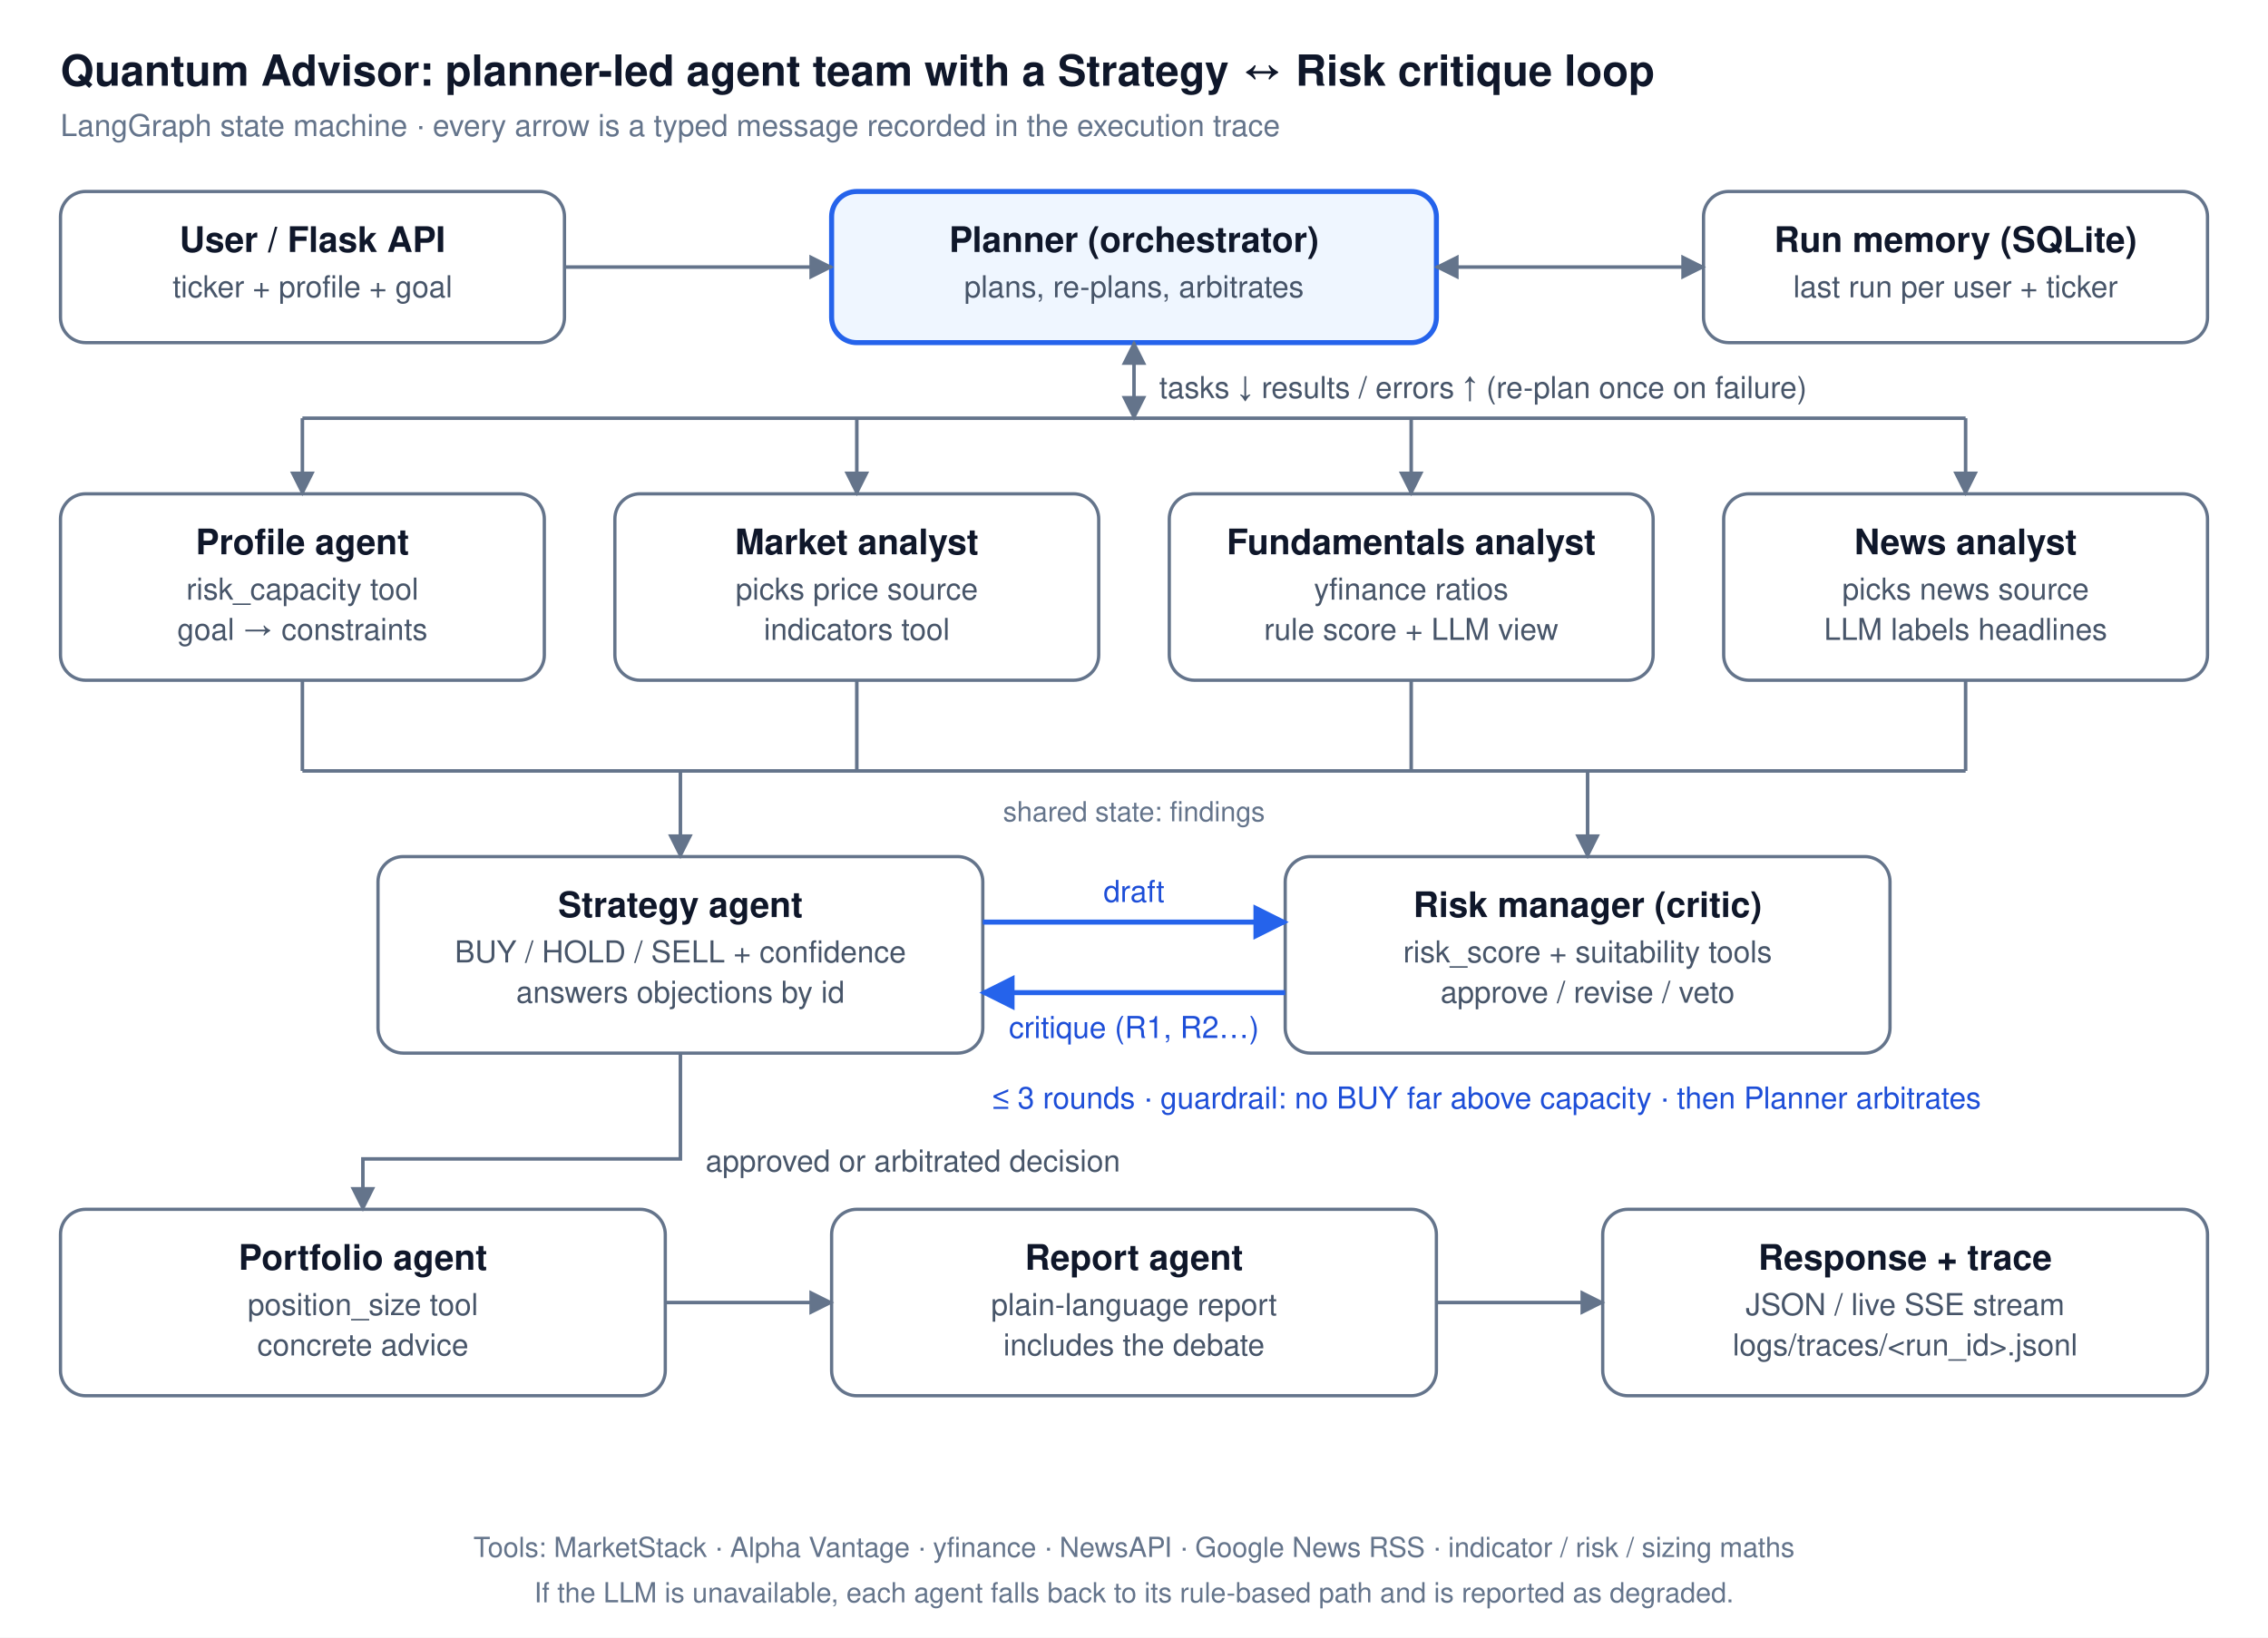
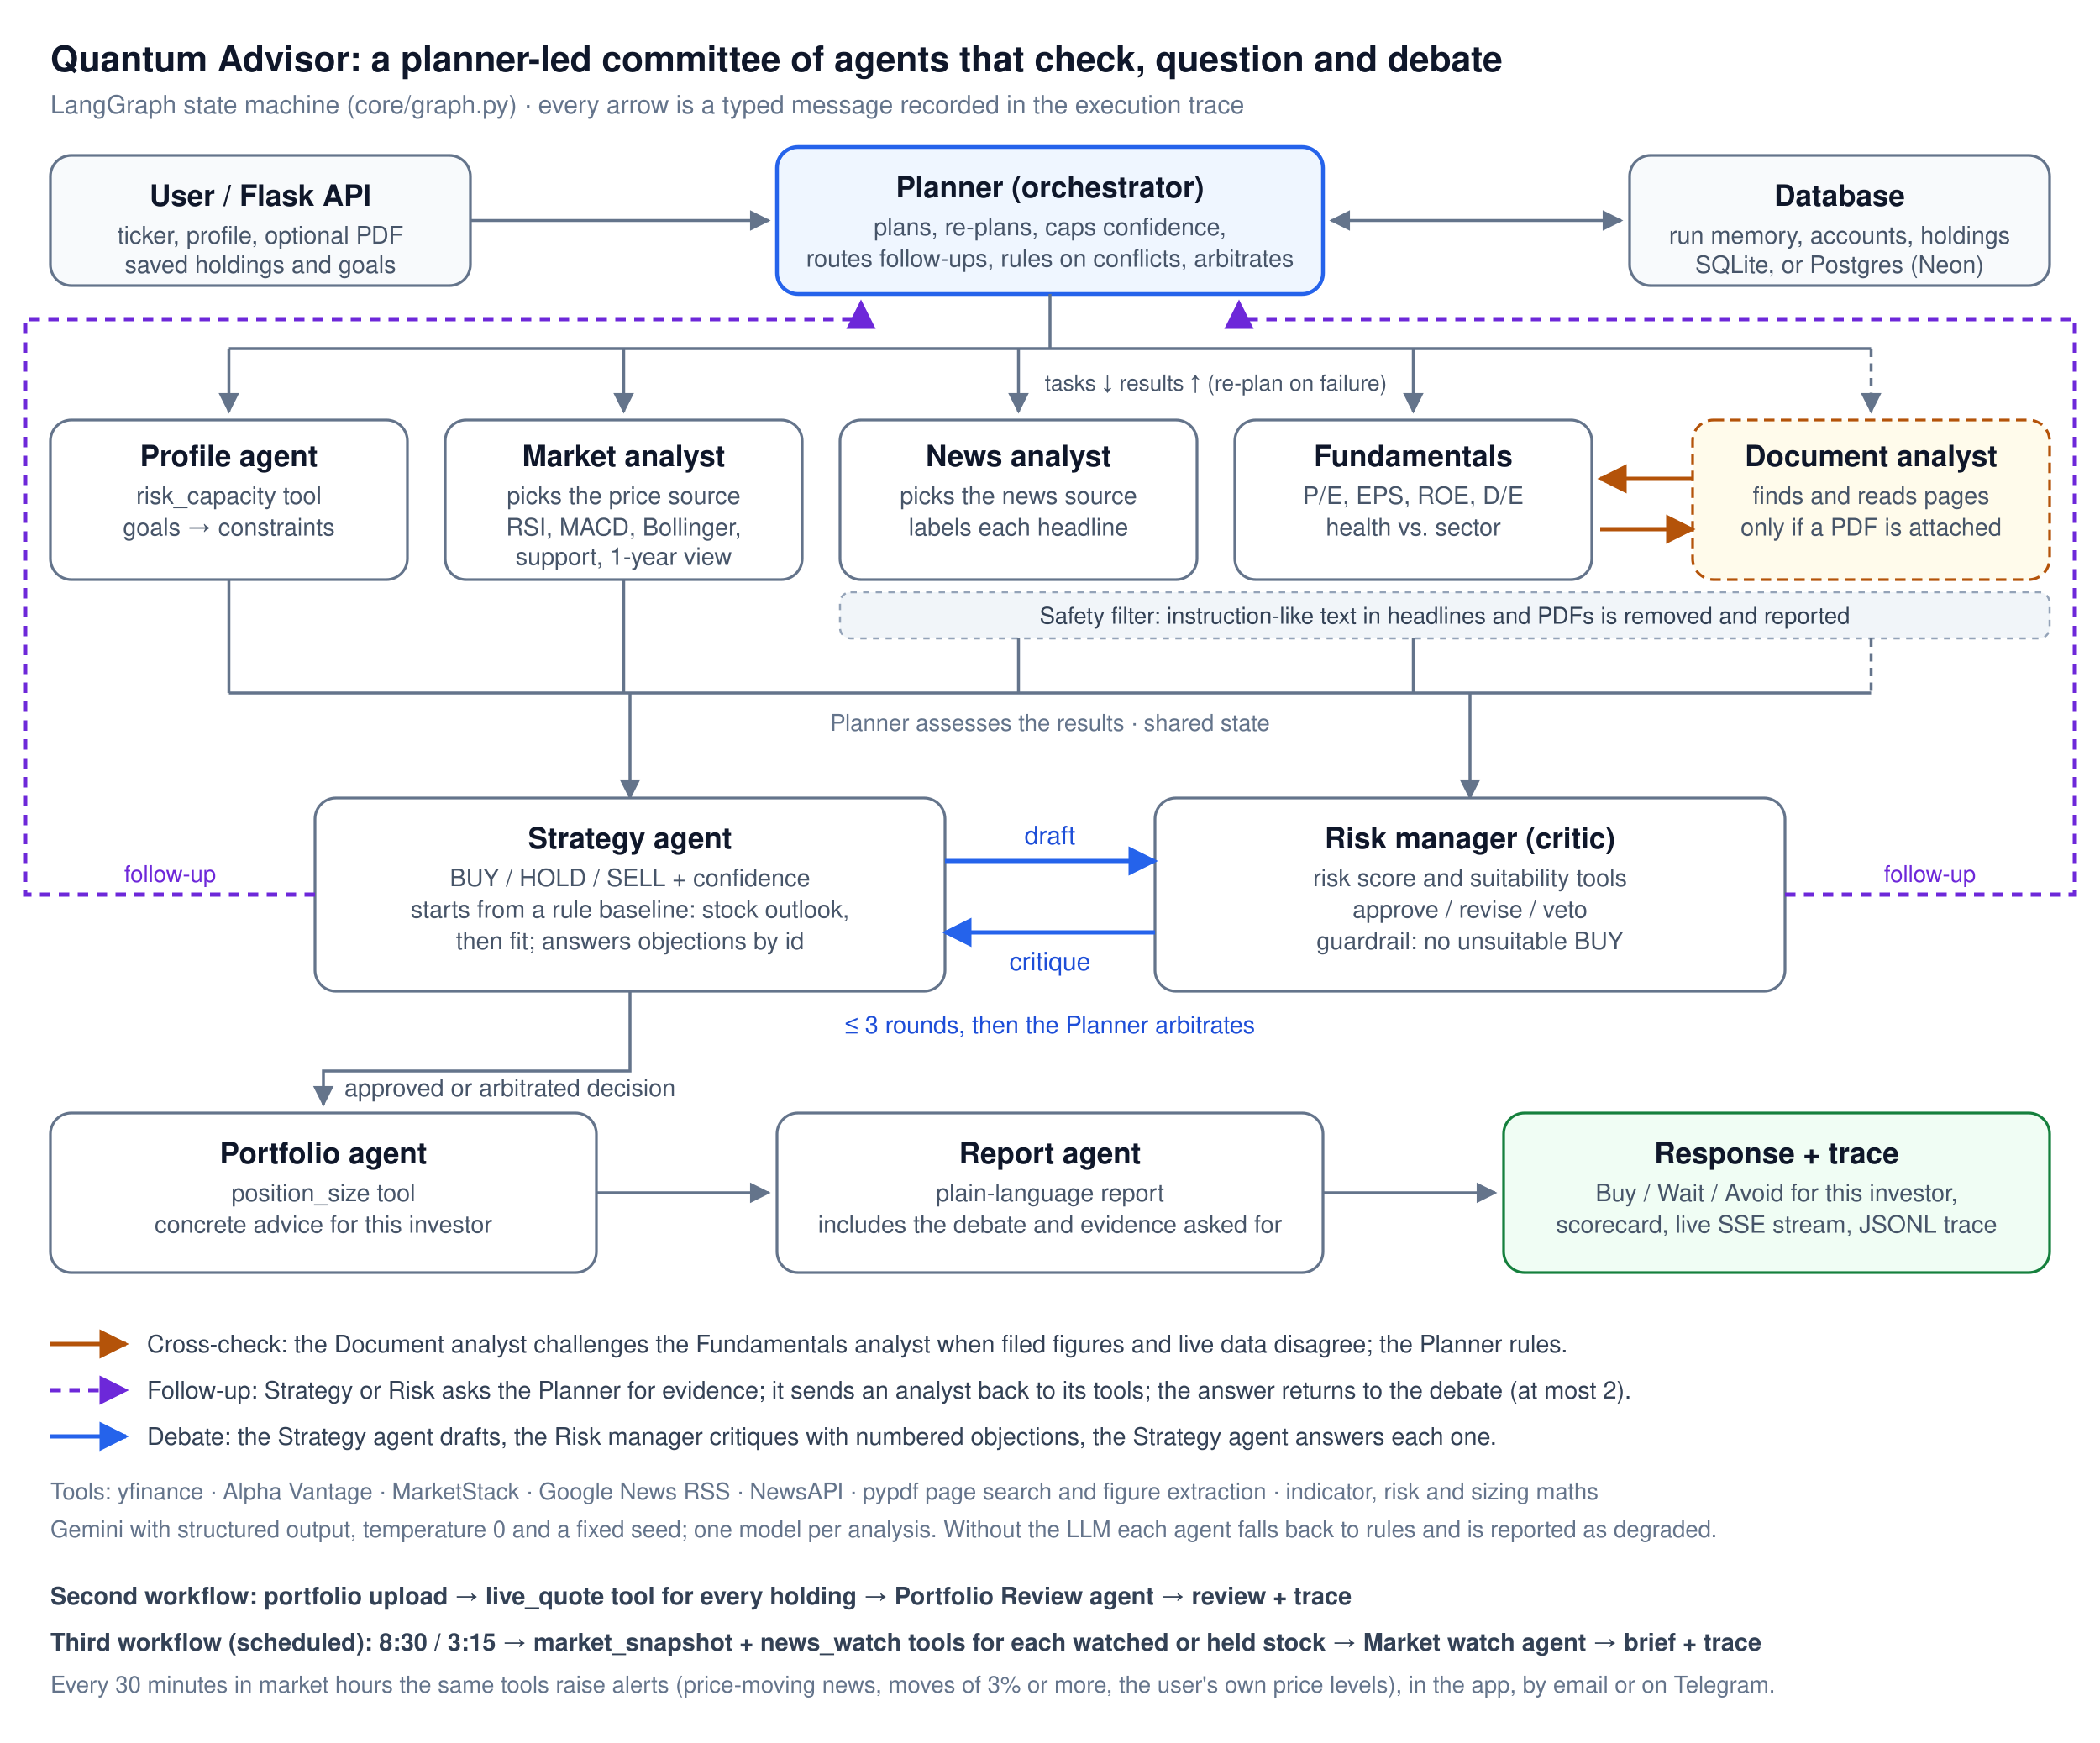
- <svg xmlns="http://www.w3.org/2000/svg" viewBox="0 0 900 650" font-family="Segoe UI, Helvetica, Arial, sans-serif" role="img" aria-label="Quantum Advisor agent architecture">
+ <svg xmlns="http://www.w3.org/2000/svg" viewBox="0 0 1000 830" font-family="Segoe UI, Helvetica, Arial, sans-serif" role="img" aria-label="Quantum Advisor agent architecture">
  <rect width="100%" height="100%" fill="#ffffff" />
  <defs>
    <marker id="a" viewBox="0 0 10 10" refX="9" refY="5" markerWidth="7" markerHeight="7" orient="auto-start-reverse">
      <path d="M0 0L10 5L0 10z" fill="#64748b" />
    </marker>
    <marker id="ab" viewBox="0 0 10 10" refX="9" refY="5" markerWidth="7" markerHeight="7" orient="auto-start-reverse">
      <path d="M0 0L10 5L0 10z" fill="#2563eb" />
    </marker>
+     <marker id="ap" viewBox="0 0 10 10" refX="9" refY="5" markerWidth="7" markerHeight="7" orient="auto-start-reverse">
+       <path d="M0 0L10 5L0 10z" fill="#6d28d9" />
+     </marker>
+     <marker id="ao" viewBox="0 0 10 10" refX="9" refY="5" markerWidth="7" markerHeight="7" orient="auto-start-reverse">
+       <path d="M0 0L10 5L0 10z" fill="#b45309" />
+     </marker>
  </defs>
-   <text x="24" y="34" text-anchor="start" font-size="17" font-weight="600" fill="#0f172a">Quantum Advisor: planner-led agent team with a Strategy ↔ Risk critique loop</text>
-   <text x="24" y="54" text-anchor="start" font-size="12" font-weight="400" fill="#64748b">LangGraph state machine · every arrow is a typed message recorded in the execution trace</text>
-   <rect x="24" y="76" width="200" height="60" rx="10" fill="#ffffff" stroke="#64748b" stroke-width="1.3" />
-   <text x="124.0" y="100" text-anchor="middle" font-weight="600" font-size="14" fill="#0f172a">User / Flask API</text>
-   <text x="124.0" y="118" text-anchor="middle" font-size="12" fill="#475569">ticker + profile + goal</text>
-   <rect x="330" y="76" width="240" height="60" rx="10" fill="#eff6ff" stroke="#2563eb" stroke-width="2" />
-   <text x="450.0" y="100" text-anchor="middle" font-weight="600" font-size="14" fill="#0f172a">Planner (orchestrator)</text>
-   <text x="450.0" y="118" text-anchor="middle" font-size="12" fill="#475569">plans, re-plans, arbitrates</text>
-   <rect x="676" y="76" width="200" height="60" rx="10" fill="#ffffff" stroke="#64748b" stroke-width="1.3" />
-   <text x="776.0" y="100" text-anchor="middle" font-weight="600" font-size="14" fill="#0f172a">Run memory (SQLite)</text>
-   <text x="776.0" y="118" text-anchor="middle" font-size="12" fill="#475569">last run per user + ticker</text>
-   <path d="M224 106H330" fill="none" stroke="#64748b" stroke-width="1.4" marker-end="url(#a)" />
-   <path d="M570 106H676" fill="none" stroke="#64748b" stroke-width="1.4" marker-end="url(#a)" marker-start="url(#a)" />
-   <rect x="24" y="196" width="192" height="74" rx="10" fill="#ffffff" stroke="#64748b" stroke-width="1.3" />
-   <text x="120.0" y="220" text-anchor="middle" font-weight="600" font-size="14" fill="#0f172a">Profile agent</text>
-   <text x="120.0" y="238" text-anchor="middle" font-size="12" fill="#475569">risk_capacity tool</text>
-   <text x="120.0" y="254" text-anchor="middle" font-size="12" fill="#475569">goal → constraints</text>
-   <rect x="244" y="196" width="192" height="74" rx="10" fill="#ffffff" stroke="#64748b" stroke-width="1.3" />
-   <text x="340.0" y="220" text-anchor="middle" font-weight="600" font-size="14" fill="#0f172a">Market analyst</text>
-   <text x="340.0" y="238" text-anchor="middle" font-size="12" fill="#475569">picks price source</text>
-   <text x="340.0" y="254" text-anchor="middle" font-size="12" fill="#475569">indicators tool</text>
-   <rect x="464" y="196" width="192" height="74" rx="10" fill="#ffffff" stroke="#64748b" stroke-width="1.3" />
-   <text x="560.0" y="220" text-anchor="middle" font-weight="600" font-size="14" fill="#0f172a">Fundamentals analyst</text>
-   <text x="560.0" y="238" text-anchor="middle" font-size="12" fill="#475569">yfinance ratios</text>
-   <text x="560.0" y="254" text-anchor="middle" font-size="12" fill="#475569">rule score + LLM view</text>
-   <rect x="684" y="196" width="192" height="74" rx="10" fill="#ffffff" stroke="#64748b" stroke-width="1.3" />
-   <text x="780.0" y="220" text-anchor="middle" font-weight="600" font-size="14" fill="#0f172a">News analyst</text>
-   <text x="780.0" y="238" text-anchor="middle" font-size="12" fill="#475569">picks news source</text>
-   <text x="780.0" y="254" text-anchor="middle" font-size="12" fill="#475569">LLM labels headlines</text>
-   <path d="M450 136V166" fill="none" stroke="#64748b" stroke-width="1.4" marker-end="url(#a)" marker-start="url(#a)" />
-   <path d="M120.0 166H780.0" fill="none" stroke="#64748b" stroke-width="1.4" />
-   <path d="M120.0 166V196" fill="none" stroke="#64748b" stroke-width="1.4" marker-end="url(#a)" />
-   <path d="M340.0 166V196" fill="none" stroke="#64748b" stroke-width="1.4" marker-end="url(#a)" />
-   <path d="M560.0 166V196" fill="none" stroke="#64748b" stroke-width="1.4" marker-end="url(#a)" />
-   <path d="M780.0 166V196" fill="none" stroke="#64748b" stroke-width="1.4" marker-end="url(#a)" />
-   <text x="460" y="158" text-anchor="start" font-size="12" font-weight="400" fill="#475569">tasks ↓  results / errors ↑  (re-plan once on failure)</text>
-   <text x="450" y="618" text-anchor="middle" font-size="11" font-weight="400" fill="#64748b">Tools: MarketStack · Alpha Vantage · yfinance · NewsAPI · Google News RSS · indicator / risk / sizing maths</text>
-   <path d="M120.0 270V270" fill="none" stroke="#64748b" stroke-width="1.4" />
-   <path d="M340.0 270V270" fill="none" stroke="#64748b" stroke-width="1.4" />
-   <path d="M560.0 270V270" fill="none" stroke="#64748b" stroke-width="1.4" />
-   <path d="M780.0 270V270" fill="none" stroke="#64748b" stroke-width="1.4" />
-   <path d="M120.0 306H780.0" fill="none" stroke="#64748b" stroke-width="1.4" />
-   <path d="M120.0 270V306" fill="none" stroke="#64748b" stroke-width="1.4" />
-   <path d="M340.0 270V306" fill="none" stroke="#64748b" stroke-width="1.4" />
-   <path d="M560.0 270V306" fill="none" stroke="#64748b" stroke-width="1.4" />
-   <path d="M780.0 270V306" fill="none" stroke="#64748b" stroke-width="1.4" />
-   <rect x="150" y="340" width="240" height="78" rx="10" fill="#ffffff" stroke="#64748b" stroke-width="1.3" />
-   <text x="270.0" y="364" text-anchor="middle" font-weight="600" font-size="14" fill="#0f172a">Strategy agent</text>
-   <text x="270.0" y="382" text-anchor="middle" font-size="12" fill="#475569">BUY / HOLD / SELL + confidence</text>
-   <text x="270.0" y="398" text-anchor="middle" font-size="12" fill="#475569">answers objections by id</text>
-   <rect x="510" y="340" width="240" height="78" rx="10" fill="#ffffff" stroke="#64748b" stroke-width="1.3" />
-   <text x="630.0" y="364" text-anchor="middle" font-weight="600" font-size="14" fill="#0f172a">Risk manager (critic)</text>
-   <text x="630.0" y="382" text-anchor="middle" font-size="12" fill="#475569">risk_score + suitability tools</text>
-   <text x="630.0" y="398" text-anchor="middle" font-size="12" fill="#475569">approve / revise / veto</text>
-   <path d="M270 306V340" fill="none" stroke="#64748b" stroke-width="1.4" marker-end="url(#a)" />
-   <path d="M630 306V340" fill="none" stroke="#64748b" stroke-width="1.4" marker-end="url(#a)" />
-   <text x="450" y="326" text-anchor="middle" font-size="11" font-weight="400" fill="#64748b">shared state: findings</text>
-   <path d="M390 366H510" fill="none" stroke="#2563eb" stroke-width="2" marker-end="url(#ab)" />
-   <path d="M510 394H390" fill="none" stroke="#2563eb" stroke-width="2" marker-end="url(#ab)" />
-   <text x="450" y="358" text-anchor="middle" font-size="12" font-weight="400" fill="#1d4ed8">draft</text>
-   <text x="450" y="412" text-anchor="middle" font-size="12" font-weight="400" fill="#1d4ed8">critique (R1, R2…)</text>
-   <text x="590" y="440" text-anchor="middle" font-size="12" font-weight="400" fill="#1d4ed8">≤ 3 rounds · guardrail: no BUY far above capacity · then Planner arbitrates</text>
-   <rect x="24" y="480" width="240" height="74" rx="10" fill="#ffffff" stroke="#64748b" stroke-width="1.3" />
-   <text x="144.0" y="504" text-anchor="middle" font-weight="600" font-size="14" fill="#0f172a">Portfolio agent</text>
-   <text x="144.0" y="522" text-anchor="middle" font-size="12" fill="#475569">position_size tool</text>
-   <text x="144.0" y="538" text-anchor="middle" font-size="12" fill="#475569">concrete advice</text>
-   <rect x="330" y="480" width="240" height="74" rx="10" fill="#ffffff" stroke="#64748b" stroke-width="1.3" />
-   <text x="450.0" y="504" text-anchor="middle" font-weight="600" font-size="14" fill="#0f172a">Report agent</text>
-   <text x="450.0" y="522" text-anchor="middle" font-size="12" fill="#475569">plain-language report</text>
-   <text x="450.0" y="538" text-anchor="middle" font-size="12" fill="#475569">includes the debate</text>
-   <rect x="636" y="480" width="240" height="74" rx="10" fill="#ffffff" stroke="#64748b" stroke-width="1.3" />
-   <text x="756.0" y="504" text-anchor="middle" font-weight="600" font-size="14" fill="#0f172a">Response + trace</text>
-   <text x="756.0" y="522" text-anchor="middle" font-size="12" fill="#475569">JSON / live SSE stream</text>
-   <text x="756.0" y="538" text-anchor="middle" font-size="12" fill="#475569">logs/traces/&lt;run_id&gt;.jsonl</text>
-   <path d="M270 418V460H144V480" fill="none" stroke="#64748b" stroke-width="1.4" marker-end="url(#a)" />
-   <text x="280" y="465" text-anchor="start" font-size="12" font-weight="400" fill="#475569">approved or arbitrated decision</text>
-   <path d="M264 517H330" fill="none" stroke="#64748b" stroke-width="1.4" marker-end="url(#a)" />
-   <path d="M570 517H636" fill="none" stroke="#64748b" stroke-width="1.4" marker-end="url(#a)" />
-   <text x="450" y="636" text-anchor="middle" font-size="11" font-weight="400" fill="#64748b">If the LLM is unavailable, each agent falls back to its rule-based path and is reported as degraded.</text>
+   <text x="24" y="34" font-size="17" font-weight="600" fill="#0f172a">Quantum Advisor: a planner-led committee of agents that check, question and debate</text>
+   <text x="24" y="54" font-size="12" fill="#64748b">LangGraph state machine (core/graph.py) · every arrow is a typed message recorded in the execution trace</text>
+   <rect x="24" y="74" width="200" height="62" rx="10" fill="#f8fafc" stroke="#64748b" stroke-width="1.3" />
+   <text x="124" y="98" text-anchor="middle" font-weight="600" font-size="14" fill="#0f172a">User / Flask API</text>
+   <text x="124" y="116" text-anchor="middle" font-size="11.5" fill="#475569">ticker, profile, optional PDF</text>
+   <text x="124" y="130" text-anchor="middle" font-size="11.5" fill="#475569">saved holdings and goals</text>
+   <rect x="370" y="70" width="260" height="70" rx="10" fill="#eff6ff" stroke="#2563eb" stroke-width="1.8" />
+   <text x="500" y="94" text-anchor="middle" font-weight="600" font-size="14" fill="#0f172a">Planner (orchestrator)</text>
+   <text x="500" y="112" text-anchor="middle" font-size="11.5" fill="#475569">plans, re-plans, caps confidence,</text>
+   <text x="500" y="127" text-anchor="middle" font-size="11.5" fill="#475569">routes follow-ups, rules on conflicts, arbitrates</text>
+   <rect x="776" y="74" width="200" height="62" rx="10" fill="#f8fafc" stroke="#64748b" stroke-width="1.3" />
+   <text x="876" y="98" text-anchor="middle" font-weight="600" font-size="14" fill="#0f172a">Database</text>
+   <text x="876" y="116" text-anchor="middle" font-size="11.5" fill="#475569">run memory, accounts, holdings</text>
+   <text x="876" y="130" text-anchor="middle" font-size="11.5" fill="#475569">SQLite, or Postgres (Neon)</text>
+   <path d="M224 105H366" fill="none" stroke="#64748b" stroke-width="1.4" marker-end="url(#a)" />
+   <path d="M634 105H772" fill="none" stroke="#64748b" stroke-width="1.4" marker-start="url(#a)" marker-end="url(#a)" />
+   <path d="M500 140V166" fill="none" stroke="#64748b" stroke-width="1.4" />
+   <path d="M109 166H891" fill="none" stroke="#64748b" stroke-width="1.4" />
+   <path d="M109 166V196" fill="none" stroke="#64748b" stroke-width="1.4" marker-end="url(#a)" />
+   <path d="M297 166V196" fill="none" stroke="#64748b" stroke-width="1.4" marker-end="url(#a)" />
+   <path d="M485 166V196" fill="none" stroke="#64748b" stroke-width="1.4" marker-end="url(#a)" />
+   <path d="M673 166V196" fill="none" stroke="#64748b" stroke-width="1.4" marker-end="url(#a)" />
+   <path d="M891 166V196" fill="none" stroke="#64748b" stroke-width="1.4" stroke-dasharray="4 3" marker-end="url(#a)" />
+   <text x="579" y="186" text-anchor="middle" font-size="10.5" fill="#475569">tasks ↓ results ↑ (re-plan on failure)</text>
+   <rect x="24" y="200" width="170" height="76" rx="10" fill="#ffffff" stroke="#64748b" stroke-width="1.3" />
+   <text x="109" y="222" text-anchor="middle" font-weight="600" font-size="14" fill="#0f172a">Profile agent</text>
+   <text x="109" y="240" text-anchor="middle" font-size="11.5" fill="#475569">risk_capacity tool</text>
+   <text x="109" y="255" text-anchor="middle" font-size="11.5" fill="#475569">goals → constraints</text>
+   <rect x="212" y="200" width="170" height="76" rx="10" fill="#ffffff" stroke="#64748b" stroke-width="1.3" />
+   <text x="297" y="222" text-anchor="middle" font-weight="600" font-size="14" fill="#0f172a">Market analyst</text>
+   <text x="297" y="240" text-anchor="middle" font-size="11.5" fill="#475569">picks the price source</text>
+   <text x="297" y="255" text-anchor="middle" font-size="11.5" fill="#475569">RSI, MACD, Bollinger,</text>
+   <text x="297" y="269" text-anchor="middle" font-size="11.5" fill="#475569">support, 1-year view</text>
+   <rect x="400" y="200" width="170" height="76" rx="10" fill="#ffffff" stroke="#64748b" stroke-width="1.3" />
+   <text x="485" y="222" text-anchor="middle" font-weight="600" font-size="14" fill="#0f172a">News analyst</text>
+   <text x="485" y="240" text-anchor="middle" font-size="11.5" fill="#475569">picks the news source</text>
+   <text x="485" y="255" text-anchor="middle" font-size="11.5" fill="#475569">labels each headline</text>
+   <rect x="588" y="200" width="170" height="76" rx="10" fill="#ffffff" stroke="#64748b" stroke-width="1.3" />
+   <text x="673" y="222" text-anchor="middle" font-weight="600" font-size="14" fill="#0f172a">Fundamentals</text>
+   <text x="673" y="240" text-anchor="middle" font-size="11.5" fill="#475569">P/E, EPS, ROE, D/E</text>
+   <text x="673" y="255" text-anchor="middle" font-size="11.5" fill="#475569">health vs. sector</text>
+   <rect x="806" y="200" width="170" height="76" rx="10" fill="#fffbeb" stroke="#b45309" stroke-width="1.3" stroke-dasharray="5 3" />
+   <text x="891" y="222" text-anchor="middle" font-weight="600" font-size="14" fill="#0f172a">Document analyst</text>
+   <text x="891" y="240" text-anchor="middle" font-size="11.5" fill="#475569">finds and reads pages</text>
+   <text x="891" y="255" text-anchor="middle" font-size="11.5" fill="#475569">only if a PDF is attached</text>
+   <path d="M806 228H762" fill="none" stroke="#b45309" stroke-width="2" marker-end="url(#ao)" />
+   <path d="M762 252H806" fill="none" stroke="#b45309" stroke-width="2" marker-end="url(#ao)" />
+   <rect x="400" y="282" width="576" height="22" rx="5" fill="#f1f5f9" stroke="#94a3b8" stroke-width="1" stroke-dasharray="3 3" />
+   <text x="688" y="297" text-anchor="middle" font-size="11" fill="#334155">Safety filter: instruction-like text in headlines and PDFs is removed and reported</text>
+   <path d="M109 276V330" fill="none" stroke="#64748b" stroke-width="1.4" />
+   <path d="M297 276V330" fill="none" stroke="#64748b" stroke-width="1.4" />
+   <path d="M485 304V330" fill="none" stroke="#64748b" stroke-width="1.4" />
+   <path d="M673 304V330" fill="none" stroke="#64748b" stroke-width="1.4" />
+   <path d="M891 304V330" fill="none" stroke="#64748b" stroke-width="1.4" stroke-dasharray="4 3" />
+   <path d="M109 330H891" fill="none" stroke="#64748b" stroke-width="1.4" />
+   <text x="500" y="348" text-anchor="middle" font-size="11" fill="#64748b">Planner assesses the results · shared state</text>
+   <path d="M300 330V380" fill="none" stroke="#64748b" stroke-width="1.4" marker-end="url(#a)" />
+   <path d="M700 330V380" fill="none" stroke="#64748b" stroke-width="1.4" marker-end="url(#a)" />
+   <rect x="150" y="380" width="300" height="92" rx="10" fill="#ffffff" stroke="#64748b" stroke-width="1.3" />
+   <text x="300" y="404" text-anchor="middle" font-weight="600" font-size="14" fill="#0f172a">Strategy agent</text>
+   <text x="300" y="422" text-anchor="middle" font-size="11.5" fill="#475569">BUY / HOLD / SELL + confidence</text>
+   <text x="300" y="437" text-anchor="middle" font-size="11.5" fill="#475569">starts from a rule baseline: stock outlook,</text>
+   <text x="300" y="452" text-anchor="middle" font-size="11.5" fill="#475569">then fit; answers objections by id</text>
+   <rect x="550" y="380" width="300" height="92" rx="10" fill="#ffffff" stroke="#64748b" stroke-width="1.3" />
+   <text x="700" y="404" text-anchor="middle" font-weight="600" font-size="14" fill="#0f172a">Risk manager (critic)</text>
+   <text x="700" y="422" text-anchor="middle" font-size="11.5" fill="#475569">risk score and suitability tools</text>
+   <text x="700" y="437" text-anchor="middle" font-size="11.5" fill="#475569">approve / revise / veto</text>
+   <text x="700" y="452" text-anchor="middle" font-size="11.5" fill="#475569">guardrail: no unsuitable BUY</text>
+   <path d="M450 410H550" fill="none" stroke="#2563eb" stroke-width="2" marker-end="url(#ab)" />
+   <path d="M550 444H450" fill="none" stroke="#2563eb" stroke-width="2" marker-end="url(#ab)" />
+   <text x="500" y="402" text-anchor="middle" font-size="12" fill="#1d4ed8">draft</text>
+   <text x="500" y="462" text-anchor="middle" font-size="12" fill="#1d4ed8">critique</text>
+   <text x="500" y="492" text-anchor="middle" font-size="11.5" fill="#1d4ed8">≤ 3 rounds, then the Planner arbitrates</text>
+   <path d="M850 426H988V152H590V144" fill="none" stroke="#6d28d9" stroke-width="2" stroke-dasharray="5 4" marker-end="url(#ap)" />
+   <path d="M150 426H12V152H410V144" fill="none" stroke="#6d28d9" stroke-width="2" stroke-dasharray="5 4" marker-end="url(#ap)" />
+   <text x="919" y="420" text-anchor="middle" font-size="11" fill="#6d28d9">follow-up</text>
+   <text x="81" y="420" text-anchor="middle" font-size="11" fill="#6d28d9">follow-up</text>
+   <rect x="24" y="530" width="260" height="76" rx="10" fill="#ffffff" stroke="#64748b" stroke-width="1.3" />
+   <text x="154" y="554" text-anchor="middle" font-weight="600" font-size="14" fill="#0f172a">Portfolio agent</text>
+   <text x="154" y="572" text-anchor="middle" font-size="11.5" fill="#475569">position_size tool</text>
+   <text x="154" y="587" text-anchor="middle" font-size="11.5" fill="#475569">concrete advice for this investor</text>
+   <rect x="370" y="530" width="260" height="76" rx="10" fill="#ffffff" stroke="#64748b" stroke-width="1.3" />
+   <text x="500" y="554" text-anchor="middle" font-weight="600" font-size="14" fill="#0f172a">Report agent</text>
+   <text x="500" y="572" text-anchor="middle" font-size="11.5" fill="#475569">plain-language report</text>
+   <text x="500" y="587" text-anchor="middle" font-size="11.5" fill="#475569">includes the debate and evidence asked for</text>
+   <rect x="716" y="530" width="260" height="76" rx="10" fill="#f0fdf4" stroke="#15803d" stroke-width="1.3" />
+   <text x="846" y="554" text-anchor="middle" font-weight="600" font-size="14" fill="#0f172a">Response + trace</text>
+   <text x="846" y="572" text-anchor="middle" font-size="11.5" fill="#475569">Buy / Wait / Avoid for this investor,</text>
+   <text x="846" y="587" text-anchor="middle" font-size="11.5" fill="#475569">scorecard, live SSE stream, JSONL trace</text>
+   <path d="M300 472V510H154V526" fill="none" stroke="#64748b" stroke-width="1.4" marker-end="url(#a)" />
+   <text x="164" y="522" font-size="11.5" fill="#475569">approved or arbitrated decision</text>
+   <path d="M284 568H366" fill="none" stroke="#64748b" stroke-width="1.4" marker-end="url(#a)" />
+   <path d="M630 568H712" fill="none" stroke="#64748b" stroke-width="1.4" marker-end="url(#a)" />
+   <path d="M24 640H60" fill="none" stroke="#b45309" stroke-width="2" marker-end="url(#ao)" />
+   <text x="70" y="644" font-size="11.5" fill="#334155">Cross-check: the Document analyst challenges the Fundamentals analyst when filed figures and live data disagree; the Planner rules.</text>
+   <path d="M24 662H60" fill="none" stroke="#6d28d9" stroke-width="2" stroke-dasharray="5 4" marker-end="url(#ap)" />
+   <text x="70" y="666" font-size="11.5" fill="#334155">Follow-up: Strategy or Risk asks the Planner for evidence; it sends an analyst back to its tools; the answer returns to the debate (at most 2).</text>
+   <path d="M24 684H60" fill="none" stroke="#2563eb" stroke-width="2" marker-end="url(#ab)" />
+   <text x="70" y="688" font-size="11.5" fill="#334155">Debate: the Strategy agent drafts, the Risk manager critiques with numbered objections, the Strategy agent answers each one.</text>
+   <text x="24" y="714" font-size="11" fill="#64748b">Tools: yfinance · Alpha Vantage · MarketStack · Google News RSS · NewsAPI · pypdf page search and figure extraction · indicator, risk and sizing maths</text>
+   <text x="24" y="732" font-size="11" fill="#64748b">Gemini with structured output, temperature 0 and a fixed seed; one model per analysis. Without the LLM each agent falls back to rules and is reported as degraded.</text>
+   <text x="24" y="764" font-size="11.5" font-weight="600" fill="#334155">Second workflow: portfolio upload → live_quote tool for every holding → Portfolio Review agent → review + trace</text>
+   <text x="24" y="786" font-size="11.5" font-weight="600" fill="#334155">Third workflow (scheduled): 8:30 / 3:15 → market_snapshot + news_watch tools for each watched or held stock → Market watch agent → brief + trace</text>
+   <text x="24" y="806" font-size="11" fill="#64748b">Every 30 minutes in market hours the same tools raise alerts (price-moving news, moves of 3% or more, the user's own price levels), in the app, by email or on Telegram.</text>
</svg>
